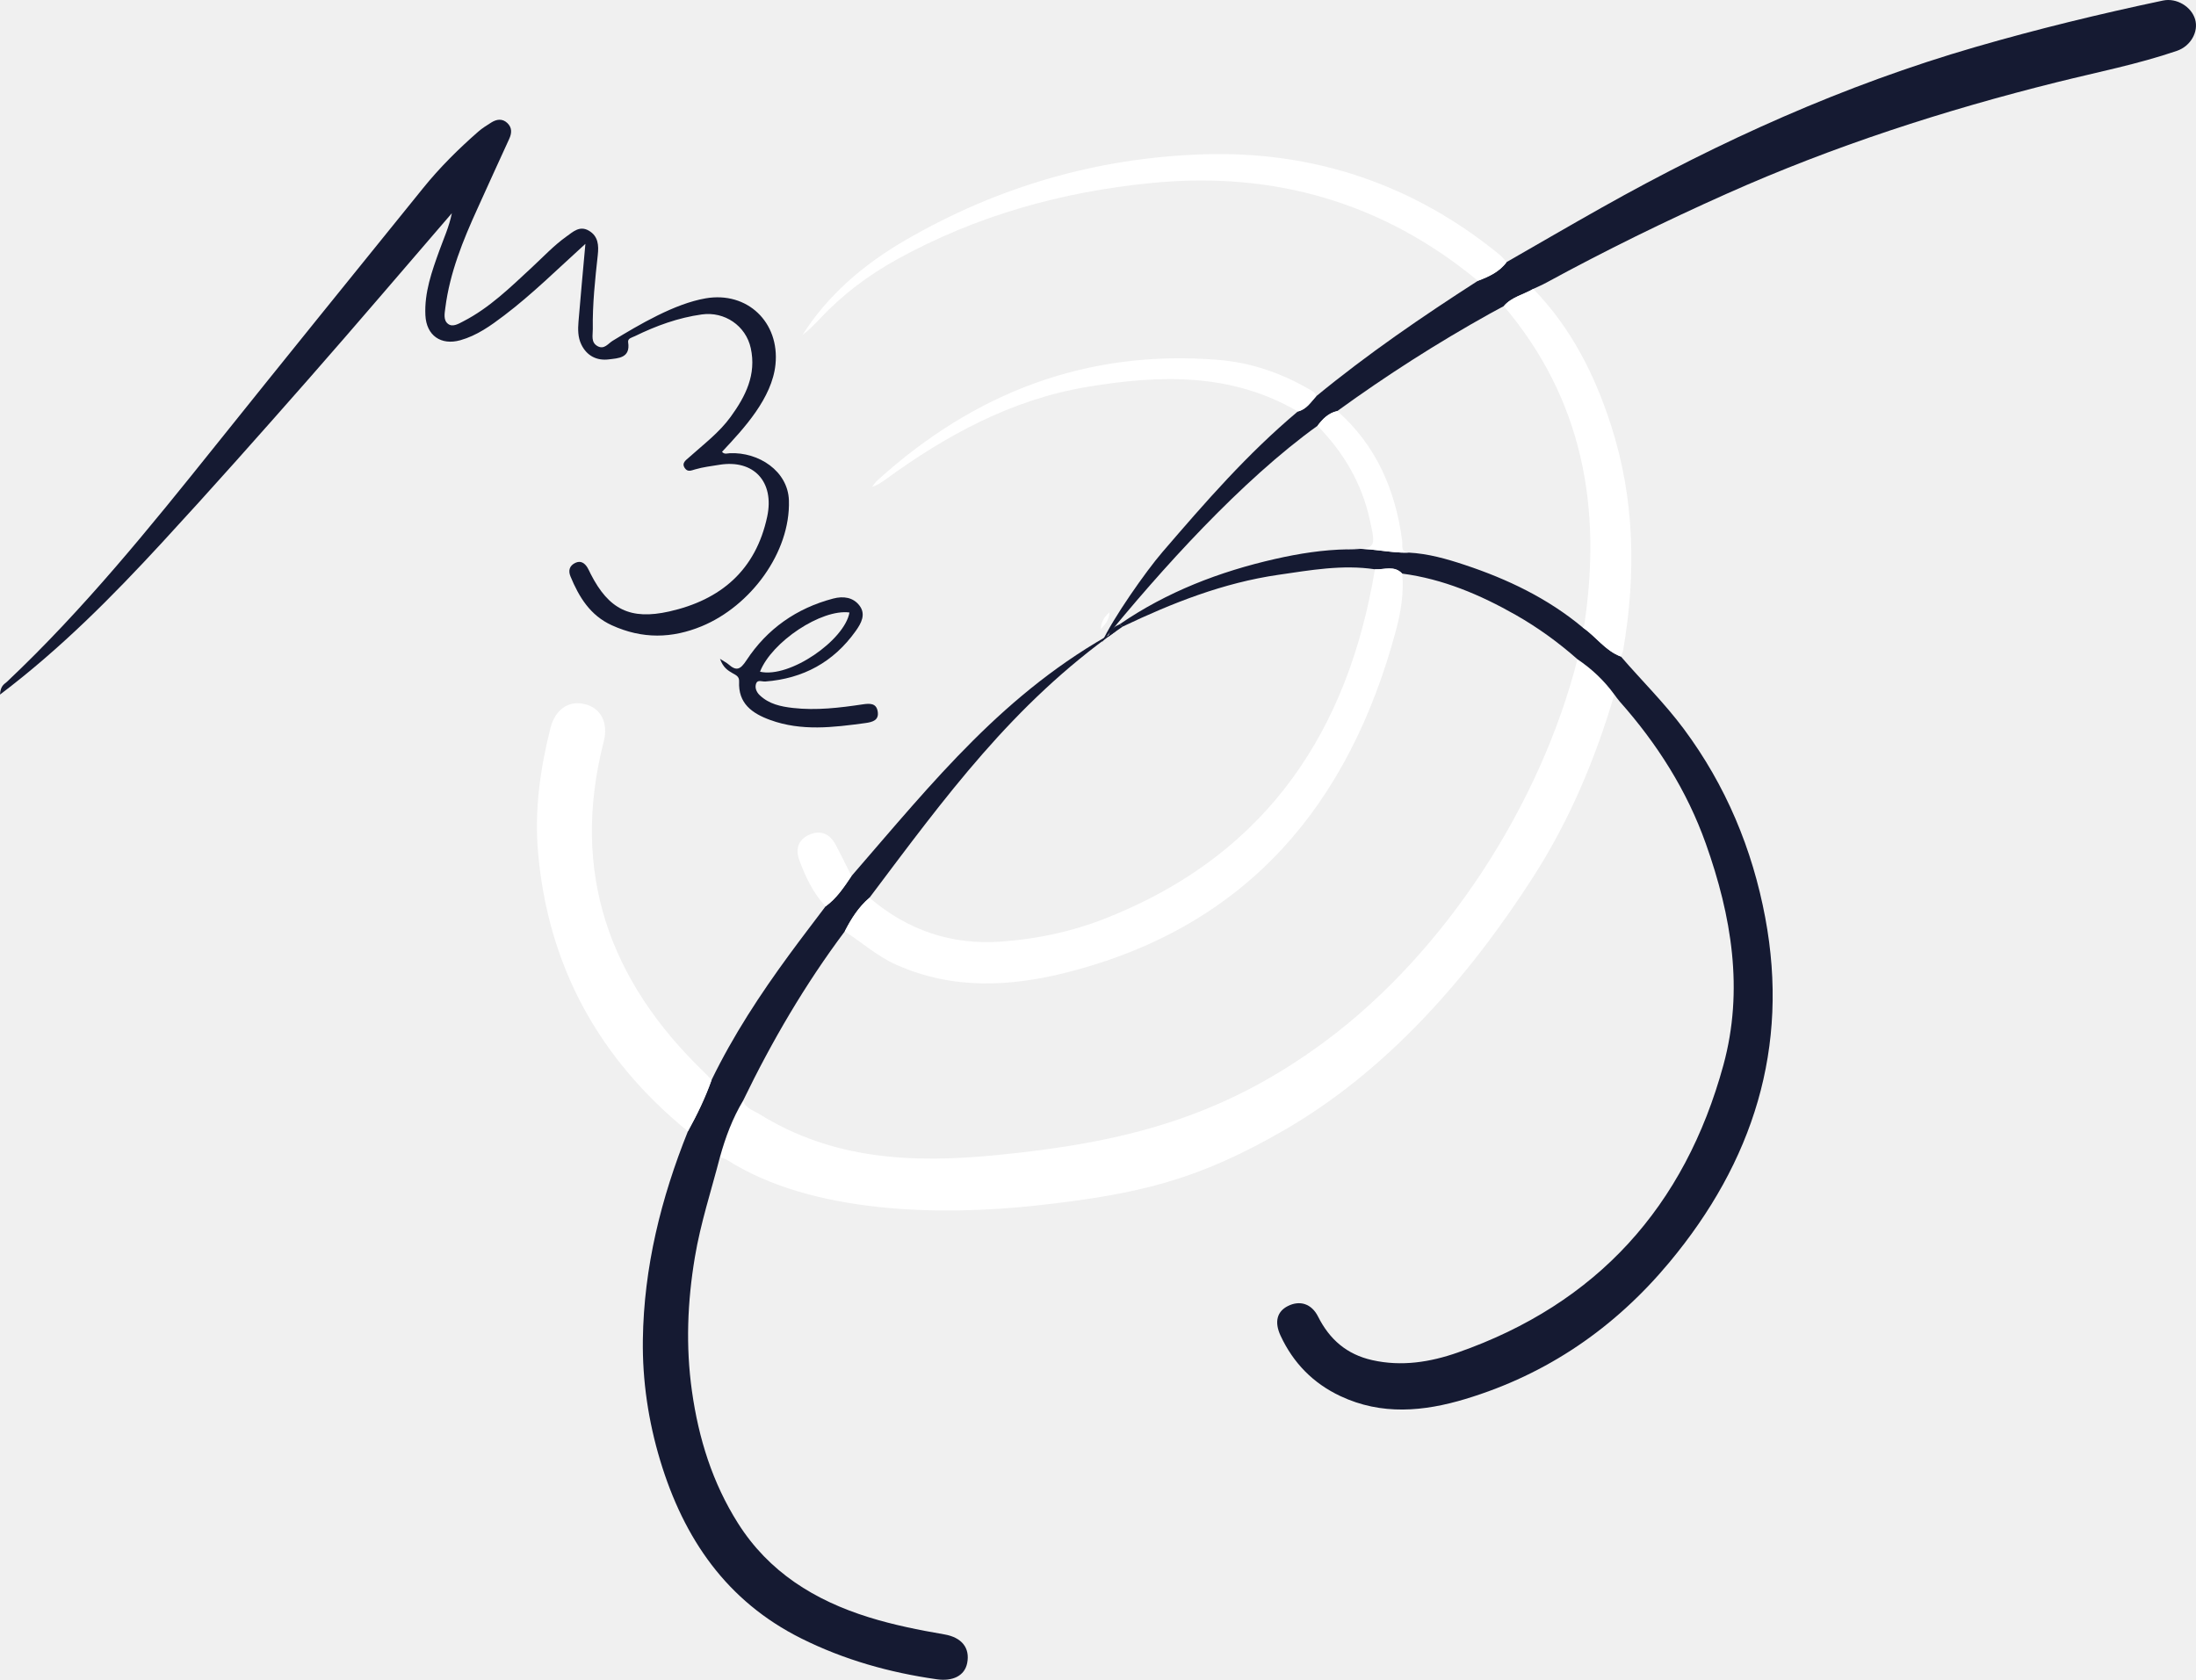
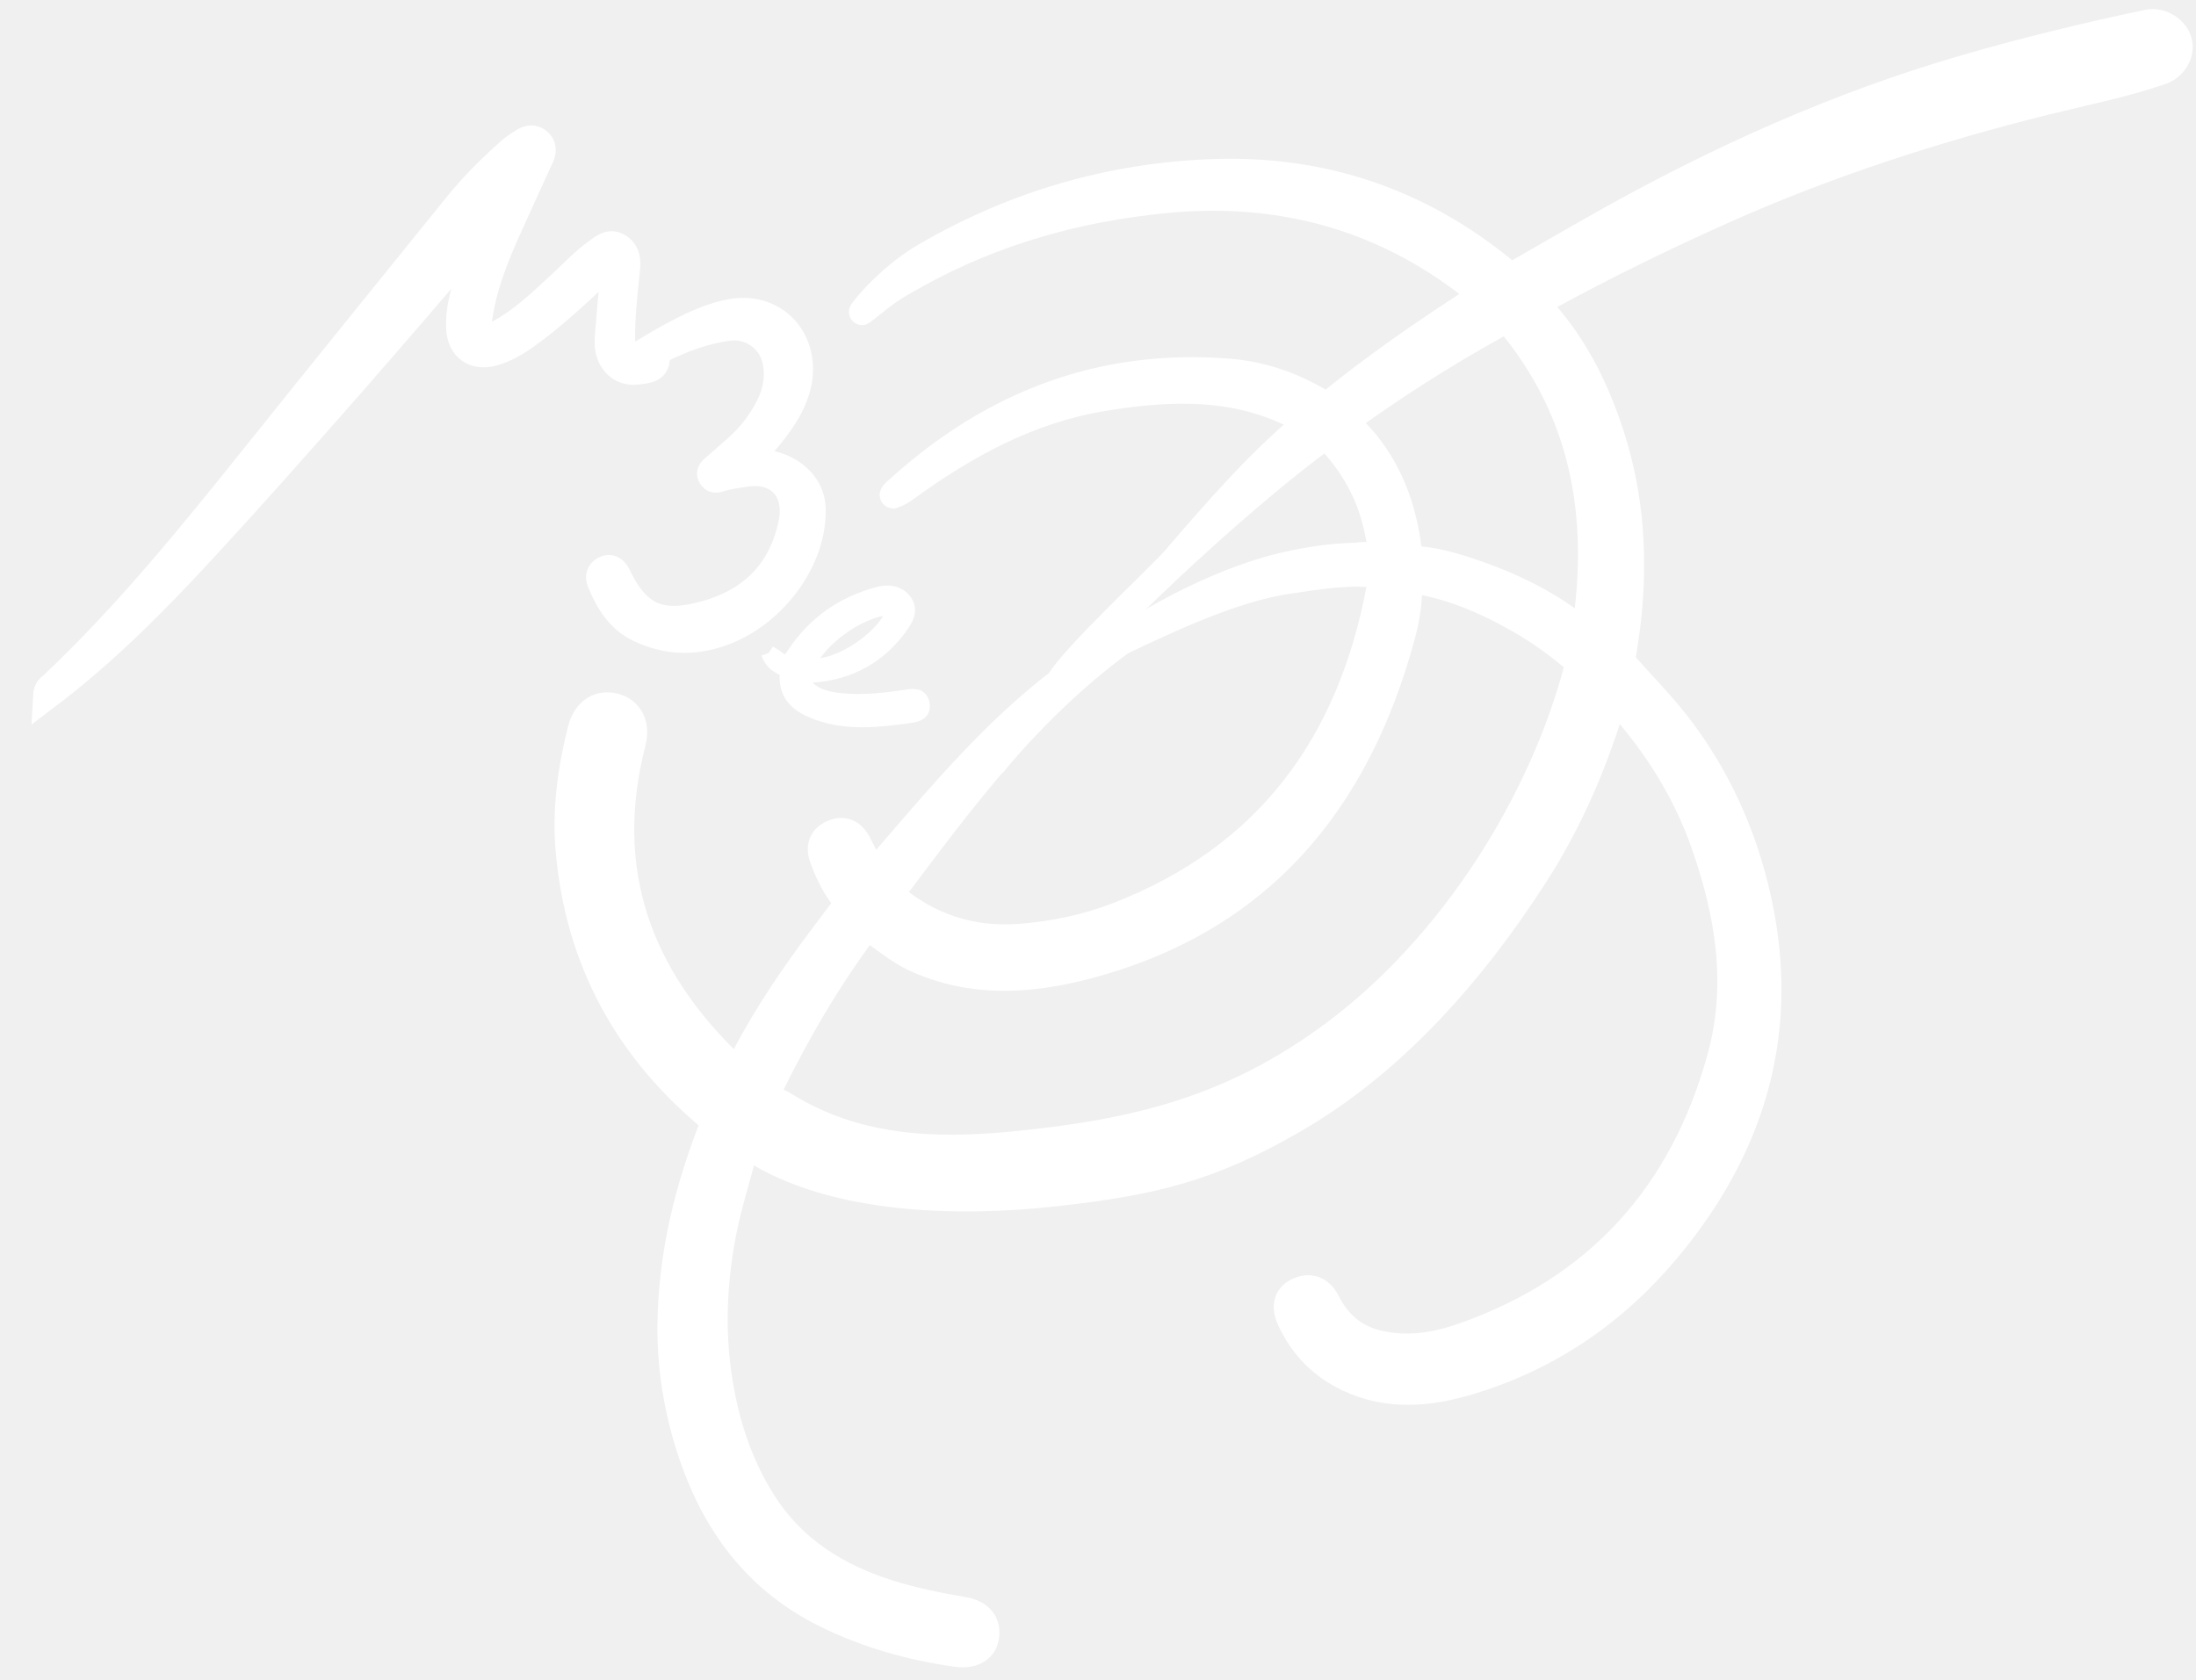
- <svg xmlns="http://www.w3.org/2000/svg" version="1.1" id="svg1" width="1001.027" height="765.88" viewBox="0 0 1001.027 765.88">
-   <defs id="defs1">
-     <clipPath clipPathUnits="userSpaceOnUse" id="clipPath3">
-       <path d="M 1.195,5743.2 H 7507.68 V 0 H 1.195 Z" id="path3" />
-     </clipPath>
-   </defs>
+ <svg xmlns="http://www.w3.org/2000/svg" version="1.1" id="svg1" x="0px" y="0px" viewBox="0 0 1001.03 765.88" style="enable-background:new 0 0 1001.03 765.88;" xml:space="preserve">
+   <style type="text/css">
+ 	.st0{fill-rule:evenodd;clip-rule:evenodd;fill:#FFFFFF;stroke:#FFFFFF;stroke-width:12;stroke-miterlimit:10;}
+ 	.st1{fill-rule:evenodd;clip-rule:evenodd;fill:#FFFFFF;stroke:#FFFFFF;stroke-width:7;stroke-miterlimit:10;}
+ </style>
  <g id="g1">
    <g id="group-R5">
-       <path id="path4" d="m 3763.16,3592.65 c 12.4,14.48 28.81,27.53 29.93,57.7 -22.26,-18.93 -27.87,-37.32 -29.93,-57.7" style="fill:#ffffff;fill-opacity:1;fill-rule:evenodd;stroke:none" transform="matrix(0.1333333,0,0,-0.1333333,0,765.88)" />
-       <path id="path5" d="m 5519.18,3368.99 c -64.92,-219.56 -152.6,-428.82 -276.6,-622.29 -220.64,-344.24 -500.47,-663.7 -850.81,-866.4 -294.98,-170.68 -494.98,-219.27 -842.68,-257.89 -333.21,-37.01 -772.63,-28.95 -1061.07,153.82 -8.02,5.08 -17.76,7.44 -26.73,10.96 18.76,67.5 43.02,132.87 79.33,193.32 8.68,-27.13 35.48,-33.58 55.64,-46.12 251.85,-156.58 523.93,-168.54 812.93,-140.08 430.48,42.41 768.28,125.94 1124.24,391.1 408.8,304.5 733.41,808.91 859.64,1304.4 48.99,-33.01 91.34,-72.96 126.11,-120.82" transform="matrix(0.1333333,0,0,-0.1333333,0,765.88)" style="fill:#ffffff;fill-opacity:1;fill-rule:evenodd;stroke:none" />
-       <path id="path6" d="m 5519.18,3368.99 c -34.77,47.86 -77.12,87.81 -126.13,120.82 -65.32,57.67 -135.9,108.76 -211.27,151.59 -120.95,68.71 -248.21,122.82 -387.95,141.22 -27.22,29.18 -61.66,12.87 -93.2,14.76 -111.48,16.7 -220.8,-3.06 -330.43,-18.97 -187.9,-27.27 -361.92,-95.94 -531.89,-176.93 -3.36,2.7 -6.71,5.41 -10.07,8.11 161.66,110.95 341.15,179.88 531.1,223.07 81.7,18.58 164.53,31.64 248.3,32.93 69.84,8.04 138.52,-13.33 208.44,-11.16 65.92,-3.4 128.96,-21.23 190.89,-41.8 146.57,-48.65 284.49,-114.36 404.06,-214.28 45.3,-30.87 77.02,-79.64 130.71,-99.49 71.35,-82.64 149.29,-159.28 214.79,-247.32 143.86,-193.35 234.39,-410.7 278.43,-645 83.59,-444.9 -41.66,-835.86 -327.94,-1179.41 -186.27,-223.54 -417.18,-382.54 -696.73,-466.919 -142.99,-43.141 -286.89,-56.563 -427.93,9.91 -93.16,43.899 -160.97,113.159 -204.37,206.579 -21.48,46.27 -12.74,82.42 25.28,101.44 40.79,20.37 80.75,7.95 102.95,-36.19 39.38,-78.3 98.06,-129.41 185.24,-148.96 100.76,-22.62 198.21,-6.82 292.23,26.03 476.26,166.53 776.27,499.79 908.26,982.83 70.27,257.11 27.89,509.96 -59.88,756.78 -64.83,182.36 -166.7,342.55 -294.76,486.76 -6.56,7.4 -12.1,15.72 -18.13,23.6" style="fill:#151a32;fill-opacity:1;fill-rule:evenodd;stroke:none" transform="matrix(0.1333333,0,0,-0.1333333,0,765.88)" />
-       <path id="path7" d="m 4500.02,4389.28 c 175.24,144.17 362.06,272.12 552.7,394.66 37.41,14.09 73.45,30.34 98.13,63.99 108.43,62.17 216.41,125.09 325.33,186.36 406.21,228.5 828.64,418.9 1277.38,549.04 211.86,61.44 425.81,113.44 641.45,158.95 46.37,9.77 96.95,-20.89 109.68,-64.22 12.42,-42.37 -15,-91.72 -62.41,-107.91 -133.32,-45.56 -271.58,-72.69 -407.93,-106.64 -387.67,-96.52 -766.3,-219.06 -1131.45,-382.08 -209.32,-93.45 -415,-194.16 -616.28,-303.91 -14.45,-7.88 -29.71,-14.28 -44.6,-21.31 -33.44,-19.84 -74.01,-27.5 -100.81,-58.8 -15.81,-8.57 -31.69,-16.97 -47.38,-25.71 -180.63,-100.52 -354.44,-211.74 -521.75,-333.15 -30.14,-6.62 -50.15,-26.89 -67.74,-50.4 -259.34,-186.41 -534.36,-490.73 -737.31,-740.63 37.71,81.86 149.65,242.04 207.04,308.74 148.45,172.54 289.17,334.79 462.91,480.82 29.6,6.94 44.4,31.89 63.04,52.2" style="fill:#151a32;fill-opacity:1;fill-rule:evenodd;stroke:none" transform="matrix(0.1333333,0,0,-0.1333333,0,765.88)" />
-       <path id="path8" d="m 2540.61,1980.51 c -36.3,-60.45 -60.56,-125.82 -79.32,-193.32 -29.39,-113.77 -66.16,-225.51 -85.66,-342.25 -25.54,-152.81 -31.63,-304.3 -9.94,-458.319 22.78,-161.621 70.05,-313.16 157.28,-451.25 105.61,-167.172 262.26,-263.973 447.24,-321.601 84.75,-26.391 171.36,-43.629 258.59,-58.649 59.56,-10.262 88.19,-46.652 77.72,-98.461 C 3297.83,13.668 3257.46,-6.109 3202.71,1.66 3041.2,24.59 2886.36,68.051 2739.8,141.129 2483.9,268.75 2337.78,483.121 2257.35,748.941 c -40.75,134.75 -61.46,273.749 -59.53,414.199 3.4,247.27 62.13,483.69 154.02,712.33 31.27,56.6 59.41,114.74 81.01,175.88 73.76,151.91 166,292.42 265.55,428.32 40.68,55.52 82.64,110.11 124.06,165.07 37.93,27.33 63.02,65.69 88.58,103.62 282.56,326.1 523.18,629.58 906.84,839.11 -355.96,-251.96 -585.06,-567.23 -845.35,-913.35 -37.21,-31.68 -62.63,-72.07 -84.53,-115.04 -135.46,-181.05 -249.04,-375.25 -347.39,-578.57" style="fill:#151a32;fill-opacity:1;fill-rule:evenodd;stroke:none" transform="matrix(0.1333333,0,0,-0.1333333,0,765.88)" />
-       <path id="path9" d="m 2001.36,4910.2 c -97.65,-88.57 -182.47,-172.65 -277.58,-244.77 -46.13,-34.99 -93.1,-68.86 -150.24,-84.83 -65.77,-18.38 -115.8,16.03 -119.19,85.38 -3.82,77.8 22.03,150.04 47.87,221.64 14.89,41.29 33.38,81.28 42.58,127.43 C 1382.17,4826.5 1220.9,4636.77 1056.55,4449.74 890.688,4260.98 723.922,4072.92 553.57,3888.23 384.359,3704.76 209.027,3527.14 0,3368.9 c 1.566,31.15 15.508,35.99 23.867,43.88 262.25,247.47 488.082,526.95 712.805,807.58 235.746,294.4 473.058,587.55 710.178,880.87 56.56,69.97 120.33,133.25 187.98,192.51 13.63,11.94 29.32,21.72 44.74,31.41 18.31,11.52 37.92,14.34 54.84,-1.72 16.63,-15.79 15.64,-34.51 6.25,-54.83 -36.65,-79.29 -72.43,-158.98 -108.61,-238.49 -49.4,-108.56 -94.19,-218.54 -109.49,-338.2 -2.57,-20.2 -7.46,-43.01 9.65,-55.68 15.8,-11.7 36.06,1 51.69,9.03 89.68,46.08 160.85,116.29 233.81,183.78 39.1,36.17 75.46,75.4 119,106.43 22.47,16.01 44.95,38 76.27,19.93 32.68,-18.86 34.25,-50.98 30.74,-83.01 -9.24,-84.34 -18.38,-168.66 -17.04,-253.68 0.33,-20.82 -7.55,-45.33 16.65,-58.52 22.5,-12.23 36.04,9.36 51.27,18.62 90.36,54.95 211.72,126.87 317.99,145.12 142.67,24.5 253.37,-82.04 238.6,-226.4 -11.74,-114.79 -107.37,-218.27 -182.71,-298.37 7.92,-9.82 17.9,-5.26 26.35,-4.87 98.97,4.58 199.16,-61.03 202.31,-161.47 5.57,-177.92 -131.19,-361.32 -298.36,-430.27 -100.55,-41.47 -201.99,-44.74 -307.62,3.63 -73.45,33.62 -111.67,96.32 -140.85,166.9 -8.26,19.97 -3.24,36.65 16.34,46.13 18.32,8.88 31.96,-0.18 41.69,-15.94 4.34,-7.03 7.48,-14.8 11.25,-22.19 61.68,-120.6 135.04,-157.9 268.31,-127.98 176.51,39.63 295.93,141.3 335.03,324.43 25.39,118.87 -45.97,196.39 -163.49,177.2 -27.69,-4.52 -55.83,-7.82 -82.61,-15.62 -13.89,-4.06 -25.68,-9.7 -35.23,3.77 -12.59,17.74 3.34,27.49 13.82,36.93 49.32,44.45 102.87,84.23 142.56,138.9 51.15,70.46 88.54,144.48 68.7,235.01 -16.78,76.59 -89.51,126 -167.37,115.13 -80.6,-11.25 -155.96,-38.64 -228.68,-74.24 -10.02,-4.9 -25.24,-7.37 -23.13,-20.84 8.61,-54.74 -34.85,-54.55 -65.97,-58.57 -40.26,-5.2 -75.1,11.37 -94.14,50.88 -12.01,24.92 -11.8,51.85 -9.62,78.36 6.94,84.34 14.89,168.59 23.59,265.76" style="fill:#151a32;fill-opacity:1;fill-rule:evenodd;stroke:none" transform="matrix(0.1333333,0,0,-0.1333333,0,765.88)" />
-       <path id="path10" d="m 2888,2559.08 c 21.9,42.97 47.32,83.36 84.53,115.04 130.31,-111.15 280.58,-162.52 451.79,-149.82 118.61,8.82 234.82,32.73 345.37,75.5 528.76,204.5 819.36,601.69 922.27,1148.82 3.05,16.27 5.75,32.59 8.64,48.82 31.57,-1.95 66.01,14.36 93.26,-14.81 6.4,-67.38 -4.98,-133.79 -22.2,-197.54 -159.84,-591.76 -505.93,-1007.01 -1117.77,-1164.62 -198.74,-51.19 -397.38,-61.78 -591.62,25.49 -64.38,28.9 -115.89,75.93 -174.27,113.12" style="fill:#ffffff;fill-opacity:1;fill-rule:evenodd;stroke:none" transform="matrix(0.1333333,0,0,-0.1333333,0,765.88)" />
-       <path id="path11" d="m 2432.85,2051.35 c -21.6,-61.14 -49.74,-119.28 -81.01,-175.88 -304.07,247.87 -479.35,565.23 -512.64,957.4 -12.06,142.03 7.71,282.22 42.32,420.07 16.73,66.6 63.41,97.41 119.9,82.7 53.4,-13.89 78.95,-63.66 62.62,-127.35 -114.73,-447.32 18.85,-818.78 344.59,-1131.92 8.36,-8.03 16.16,-16.66 24.22,-25.02" transform="matrix(0.1333333,0,0,-0.1333333,0,765.88)" style="fill:#ffffff;fill-opacity:1;fill-rule:evenodd;stroke:none" />
-       <path id="path12" d="m 5150.85,4847.93 c -24.68,-33.65 -60.72,-49.9 -98.13,-63.99 -325,268.43 -697.72,375.52 -1116.03,334.41 -306.96,-30.16 -598.06,-111.36 -868.74,-260.48 -98.06,-54.03 -187.31,-120.84 -264.27,-203.02 -18.88,-20.16 -38.27,-39.83 -60.46,-56.51 88.12,138.44 209.57,241.34 349.65,322.99 315.38,183.83 658.05,283.44 1020.84,295.09 377.03,12.11 718.36,-102.14 1013.07,-343.31 8.92,-7.29 16.09,-16.73 24.07,-25.18" transform="matrix(0.1333333,0,0,-0.1333333,0,765.88)" style="fill:#ffffff;fill-opacity:1;fill-rule:evenodd;stroke:none" />
-       <path id="path13" d="m 5141.22,4697.42 c 26.79,31.29 67.36,38.95 100.8,58.79 128.84,-132.54 209.86,-292.8 265.81,-466.37 81.17,-251.83 85.93,-508.57 41.77,-767.58 -1.36,-8.03 -5.18,-15.65 -7.85,-23.43 -53.7,19.88 -85.41,68.65 -130.73,99.53 1.79,2.77 4.8,5.33 5.24,8.27 60.65,401.98 -4.8,772.22 -275.04,1090.79" transform="matrix(0.1333333,0,0,-0.1333333,0,765.88)" style="fill:#ffffff;fill-opacity:1;fill-rule:evenodd;stroke:none" />
-       <path id="path14" d="m 4500.02,4389.28 c -18.64,-20.31 -33.44,-45.26 -63.04,-52.2 -227.1,132.74 -470.58,125.38 -718.29,84.32 -259.6,-43.02 -482.74,-165.02 -692.06,-317.42 -13.3,-9.68 -26.86,-19 -45.48,-24.87 6.19,7.5 11.54,15.93 18.68,22.4 330.77,299.83 715.51,448.48 1164.82,412.01 109.1,-8.85 211.73,-43.38 306.98,-98.07 11.22,-6.45 24.53,-11.4 28.39,-26.17" transform="matrix(0.1333333,0,0,-0.1333333,0,765.88)" style="fill:#ffffff;fill-opacity:1;fill-rule:evenodd;stroke:none" />
-       <path id="path15" d="m 2461.58,3491.18 c 16.09,-10.35 23.15,-13.75 28.83,-18.73 27.25,-23.87 40.38,-18.49 61.54,13.68 70.76,107.6 171.03,178.04 296.42,211.1 34.84,9.18 68.61,4.59 90.33,-24.38 22.44,-29.93 5.42,-60.41 -13.25,-86.62 -75.67,-106.24 -179.44,-162.72 -309.18,-172.63 -10.68,-0.81 -26.01,7.19 -31.09,-6.44 -5.33,-14.32 0.51,-29.28 12.17,-40.4 31.73,-30.29 71.94,-38.83 113.47,-43.56 80.15,-9.12 159.49,0.5 238.51,12.26 24.02,3.57 46.11,4.63 51.19,-23.2 5.58,-30.56 -15.99,-37.24 -42.39,-40.8 -109.05,-14.71 -217.64,-28.45 -324.96,10.61 -62.2,22.65 -109.84,56.64 -106.28,131.41 0.85,17.9 -11.09,21.89 -22.17,28.44 -15.75,9.3 -31.86,18.22 -43.14,49.26 m 442.59,158.44 c -95.62,12.77 -265.79,-99.91 -305.83,-202.49 101.62,-23.18 289.36,108.07 305.83,202.49 v 0" style="fill:#151a32;fill-opacity:1;fill-rule:evenodd;stroke:none" transform="matrix(0.1333333,0,0,-0.1333333,0,765.88)" />
-       <path id="path16" d="m 4504.34,4288.15 c 17.59,23.51 37.6,43.78 67.75,50.41 133.22,-118.06 198.62,-270.02 221.61,-443.2 2.17,-16.44 -6.55,-39.05 22.38,-40.93 -69.92,-2.17 -138.6,19.2 -208.44,11.16 -1.61,-0.85 -3.63,-1.77 -5.64,-2.71 1.65,0.68 3.28,1.91 4.96,1.98 98.22,3.83 97.76,3.72 75.83,103.06 -27.53,124.7 -89.89,229.69 -178.45,320.23" transform="matrix(0.1333333,0,0,-0.1333333,0,765.88)" style="fill:#ffffff;fill-opacity:1;fill-rule:evenodd;stroke:none" />
-       <path id="path17" d="m 2911.04,2748.36 c -25.56,-37.93 -50.65,-76.29 -88.58,-103.62 -42.69,45.57 -68.77,100.79 -89.79,158.27 -13.59,37.16 -3.99,69.98 34.28,86.81 40.32,17.73 70.87,1.87 90.65,-35.43 18.53,-34.96 35.69,-70.66 53.44,-106.03" transform="matrix(0.1333333,0,0,-0.1333333,0,765.88)" style="fill:#ffffff;fill-opacity:1;fill-rule:evenodd;stroke:none" />
-       <path id="path18" d="m 3838.31,3601.48 c -14.8,-10.29 -29.61,-20.59 -48.93,-34.01 5.81,27.42 22.74,34.34 38.86,42.12 3.36,-2.7 6.71,-5.41 10.07,-8.11" style="fill:#151a32;fill-opacity:1;fill-rule:evenodd;stroke:none" transform="matrix(0.1333333,0,0,-0.1333333,0,765.88)" />
+       <path id="path5" class="st0" d="M735.94,317.81c-8.41,28.44-19.77,55.55-35.83,80.61c-28.58,44.59-64.83,85.98-110.21,112.23    c-38.21,22.11-64.12,28.4-109.16,33.41c-43.16,4.79-100.09,3.75-137.45-19.93c-1.04-0.66-2.3-0.96-3.46-1.42    c2.43-8.74,5.57-17.21,10.28-25.04c1.12,3.51,4.6,4.35,7.21,5.97c32.62,20.28,67.87,21.83,105.31,18.15    c55.76-5.49,99.52-16.31,145.63-50.66c52.96-39.44,95.01-104.79,111.36-168.97C725.95,306.43,731.44,311.61,735.94,317.81" />
+       <path id="path6" class="st0" d="M735.94,317.81c-4.5-6.2-9.99-11.37-16.34-15.65c-8.46-7.47-17.6-14.09-27.37-19.64    c-15.67-8.9-32.15-15.91-50.25-18.29c-3.53-3.78-7.99-1.67-12.07-1.91c-14.44-2.16-28.6,0.4-42.8,2.46    c-24.34,3.53-53.9,17.37-75.91,27.87c-0.44-0.35-0.09-0.08-0.52-0.43c20.94-14.37,50.42-28.87,75.03-34.47    c10.58-2.41,21.31-4.1,32.16-4.27c9.05-1.04,17.94,1.73,27,1.45c8.54,0.44,16.71,2.75,24.73,5.41    c18.99,6.3,36.85,14.81,52.34,27.76c5.87,4,9.98,10.32,16.93,12.89c9.24,10.71,19.34,20.63,27.82,32.04    c18.64,25.05,30.36,53.2,36.07,83.55c10.83,57.63-5.4,108.28-42.48,152.78c-24.13,28.96-54.04,49.55-90.25,60.48    c-18.52,5.59-37.16,7.33-55.43-1.28c-12.07-5.69-20.85-14.66-26.47-26.76c-2.78-5.99-1.65-10.68,3.27-13.14    c5.28-2.64,10.46-1.03,13.34,4.69c5.1,10.14,12.7,16.76,24,19.3c13.05,2.93,25.68,0.88,37.86-3.37    c61.69-21.57,100.56-64.74,117.66-127.32c9.1-33.31,3.61-66.06-7.76-98.03c-8.4-23.62-21.59-44.37-38.18-63.05    C737.44,319.91,736.72,318.83,735.94,317.81" />
+       <path id="path7" class="st0" d="M603.92,185.64c22.7-18.68,46.9-35.25,71.6-51.12c4.85-1.83,9.51-3.93,12.71-8.29    c14.05-8.05,28.03-16.2,42.14-24.14c52.62-29.6,107.34-54.26,165.47-71.12c27.44-7.96,55.16-14.69,83.09-20.59    c6.01-1.27,12.56,2.71,14.21,8.32c1.61,5.49-1.94,11.88-8.08,13.98c-17.27,5.9-35.18,9.42-52.84,13.81    c-50.22,12.5-99.27,28.38-146.57,49.49c-27.12,12.11-53.76,25.15-79.83,39.37c-1.87,1.02-3.85,1.85-5.78,2.76    c-4.33,2.57-9.59,3.56-13.06,7.62c-2.05,1.11-4.11,2.2-6.14,3.33c-23.4,13.02-45.91,27.43-67.59,43.16    c-3.9,0.86-6.5,3.48-8.78,6.53c-33.59,24.15-95.97,80.8-122.26,113.18c4.88-10.6,46.14-48.59,53.57-57.23    c19.23-22.35,37.46-43.37,59.97-62.29C599.59,191.51,601.5,188.27,603.92,185.64" />
+       <path id="path8" class="st0" d="M350.1,497.67c-4.7,7.83-7.84,16.3-10.28,25.04c-3.81,14.74-8.57,29.21-11.1,44.33    c-3.31,19.79-4.1,39.42-1.29,59.37c2.95,20.94,9.07,40.57,20.37,58.45c13.68,21.66,33.97,34.19,57.94,41.66    c10.98,3.42,22.2,5.65,33.5,7.6c7.72,1.33,11.42,6.04,10.07,12.75c-1.13,5.57-6.36,8.13-13.45,7.12    c-20.92-2.97-40.98-8.6-59.96-18.07c-33.15-16.53-52.08-44.3-62.5-78.74c-5.28-17.46-7.96-35.46-7.71-53.66    c0.44-32.03,8.05-62.66,19.95-92.27c4.05-7.33,7.7-14.86,10.49-22.78c9.55-19.68,21.5-37.88,34.4-55.48    c5.27-7.19,10.71-14.26,16.07-21.38c4.91-3.54,8.16-8.51,11.47-13.42c36.6-42.24,67.77-81.56,117.47-108.7    c-46.11,32.64-75.79,73.48-109.51,118.31c-4.82,4.1-8.11,9.34-10.95,14.9C377.55,446.18,362.84,471.33,350.1,497.67" />
+       <path id="path9" class="st0" d="M280.24,118.16c-12.65,11.47-23.64,22.36-35.96,31.71c-5.98,4.53-12.06,8.92-19.46,10.99    c-8.52,2.38-15-2.08-15.44-11.06c-0.49-10.08,2.85-19.44,6.2-28.71c1.93-5.35,4.32-10.53,5.52-16.51    c-21.07,24.42-41.96,49-63.25,73.23c-21.49,24.45-43.09,48.81-65.16,72.74c-21.92,23.77-44.63,46.78-71.71,67.27    c0.2-4.04,2.01-4.66,3.09-5.68c33.97-32.06,63.23-68.26,92.34-104.61c30.54-38.14,61.28-76.11,92-114.11    c7.33-9.06,15.59-17.26,24.35-24.94c1.77-1.55,3.8-2.81,5.8-4.07c2.37-1.49,4.91-1.86,7.1,0.22c2.15,2.05,2.03,4.47,0.81,7.1    c-4.75,10.27-9.38,20.59-14.07,30.89c-6.4,14.06-12.2,28.31-14.18,43.81c-0.33,2.62-0.97,5.57,1.25,7.21    c2.05,1.52,4.67-0.13,6.7-1.17c11.62-5.97,20.84-15.06,30.29-23.81c5.07-4.69,9.78-9.77,15.42-13.79    c2.91-2.07,5.82-4.92,9.88-2.58c4.23,2.44,4.44,6.6,3.98,10.75c-1.2,10.93-2.38,21.85-2.21,32.86c0.04,2.7-0.98,5.87,2.16,7.58    c2.91,1.58,4.67-1.21,6.64-2.41c11.71-7.12,27.43-16.43,41.19-18.8c18.48-3.17,32.82,10.63,30.91,29.33    c-1.52,14.87-13.91,28.27-23.67,38.65c1.03,1.27,2.32,0.68,3.41,0.63c12.82-0.59,25.8,7.91,26.21,20.92    c0.72,23.05-16.99,46.81-38.65,55.74c-13.03,5.37-26.17,5.8-39.85-0.47c-9.51-4.36-14.47-12.48-18.25-21.62    c-1.07-2.59-0.42-4.75,2.12-5.98c2.37-1.15,4.14,0.02,5.4,2.06c0.56,0.91,0.97,1.92,1.46,2.87c7.99,15.62,17.49,20.45,34.76,16.58    c22.86-5.13,38.33-18.3,43.4-42.03c3.29-15.4-5.95-25.44-21.18-22.95c-3.59,0.59-7.23,1.01-10.7,2.02    c-1.8,0.53-3.33,1.26-4.56-0.49c-1.63-2.3,0.43-3.56,1.79-4.78c6.39-5.76,13.33-10.91,18.47-17.99    c6.63-9.13,11.47-18.72,8.9-30.44c-2.17-9.92-11.6-16.32-21.68-14.91c-10.44,1.46-20.2,5.01-29.62,9.62c-1.3,0.63-3.27,0.95-3,2.7    c1.12,7.09-4.51,7.07-8.55,7.59c-5.22,0.67-9.73-1.47-12.19-6.59c-1.56-3.23-1.53-6.72-1.25-10.15    C278.09,141.66,279.12,130.75,280.24,118.16" />
+       <path id="path10" class="st0" d="M395.1,422.72c2.84-5.57,6.13-10.8,10.95-14.9c16.88,14.4,36.35,21.05,58.52,19.41    c15.36-1.14,30.42-4.24,44.74-9.78c68.5-26.49,106.14-77.94,119.47-148.82c0.4-2.11,0.74-4.22,1.12-6.32    c4.09,0.25,8.55-1.86,12.08,1.92c0.83,8.73-0.65,17.33-2.88,25.59c-20.71,76.66-65.54,130.45-144.8,150.86    c-25.74,6.63-51.48,8-76.64-3.3C409.33,433.63,402.66,427.54,395.1,422.72" />
+       <path id="path11" class="st0" d="M336.14,488.5c-2.8,7.92-6.44,15.45-10.49,22.78c-39.39-32.11-62.09-73.22-66.41-124.02    c-1.56-18.4,1-36.56,5.48-54.42c2.17-8.63,8.21-12.62,15.53-10.71c6.92,1.8,10.23,8.25,8.11,16.5    c-14.86,57.95,2.44,106.06,44.64,146.63C334.08,486.3,335.09,487.41,336.14,488.5" />
+       <path id="path12" class="st0" d="M688.23,126.23c-3.2,4.36-7.87,6.46-12.71,8.29c-42.1-34.77-90.38-48.64-144.57-43.32    c-39.76,3.91-77.47,14.43-112.54,33.74c-12.7,7-13.26,7.66-25.13,17.02c-2.45,2.61,10.21-14.66,28.36-25.24    C462.49,92.91,506.88,80,553.88,78.5c48.84-1.57,93.06,13.23,131.23,44.47C686.26,123.91,687.19,125.13,688.23,126.23" />
+       <path id="path13" class="st0" d="M686.98,145.73c3.47-4.05,8.73-5.05,13.06-7.62c16.69,17.17,27.19,37.93,34.43,60.41    c10.51,32.62,11.13,65.88,5.41,99.43c-0.18,1.04-0.67,2.03-1.02,3.04c-6.96-2.58-11.06-8.89-16.93-12.89    c0.23-0.36,0.62-0.69,0.68-1.07C730.46,234.95,721.99,186.99,686.98,145.73" />
+       <path id="path14" class="st0" d="M603.92,185.64c-2.41,2.63-4.33,5.86-8.17,6.76c-29.42-17.2-60.96-16.24-93.05-10.92    c-33.63,5.57-62.53,21.38-89.65,41.12c-1.72,1.25-3.48,2.46-5.89,3.22c-0.8-0.1,1.49-2.06,2.42-2.9    c42.85-38.84,92.69-58.1,150.89-53.37c14.13,1.15,27.43,5.62,39.77,12.7C601.69,183.09,603.42,183.73,603.92,185.64" />
+       <path id="path15" class="st1" d="M350.43,297.71c2.08,1.34,3,1.78,3.73,2.43c3.53,3.09,5.23,2.4,7.97-1.77    c9.17-13.94,22.16-23.06,38.4-27.35c4.51-1.19,8.89-0.59,11.7,3.16c2.91,3.88,0.7,7.83-1.72,11.22    c-9.8,13.76-23.24,21.08-40.05,22.36c-1.38,0.1-3.37-0.93-4.03,0.83c-0.69,1.86,0.07,3.79,1.58,5.23    c4.11,3.92,9.32,5.03,14.7,5.64c10.38,1.18,20.66-0.06,30.9-1.59c3.11-0.46,5.97-0.6,6.63,3.01c0.72,3.96-2.07,4.82-5.49,5.29    c-14.13,1.91-28.19,3.69-42.1-1.37c-8.06-2.93-14.23-7.34-13.77-17.02c0.11-2.32-1.44-2.84-2.87-3.68    C353.98,302.89,351.89,301.73,350.43,297.71 M407.76,277.19c-12.39-1.65-34.43,12.94-39.62,26.23    C381.31,306.42,405.63,289.42,407.76,277.19L407.76,277.19" />
+       <path id="path16" class="st0" d="M604.48,198.74c2.28-3.05,4.87-5.67,8.78-6.53c17.26,15.29,25.73,34.98,28.71,57.41    c0.28,2.13-0.85,5.06,2.9,5.3c-9.06,0.28-17.95-2.49-27-1.45c-0.21,0.11-0.47,0.23-0.73,0.35c0.21-0.09,0.1-0.3,0.32-0.31    c12.72-0.5,12.99-0.43,10.15-13.29C624.03,224.07,615.95,210.47,604.48,198.74" />
+       <path id="path17" class="st0" d="M398.08,398.21c-3.31,4.91-6.56,9.88-11.47,13.42c-5.53-5.9-8.91-13.06-11.63-20.5    c-1.76-4.81-0.52-9.07,4.44-11.25c5.22-2.3,9.18-0.24,11.74,4.59C393.56,389,395.78,393.62,398.08,398.21" />
    </g>
  </g>
</svg>
